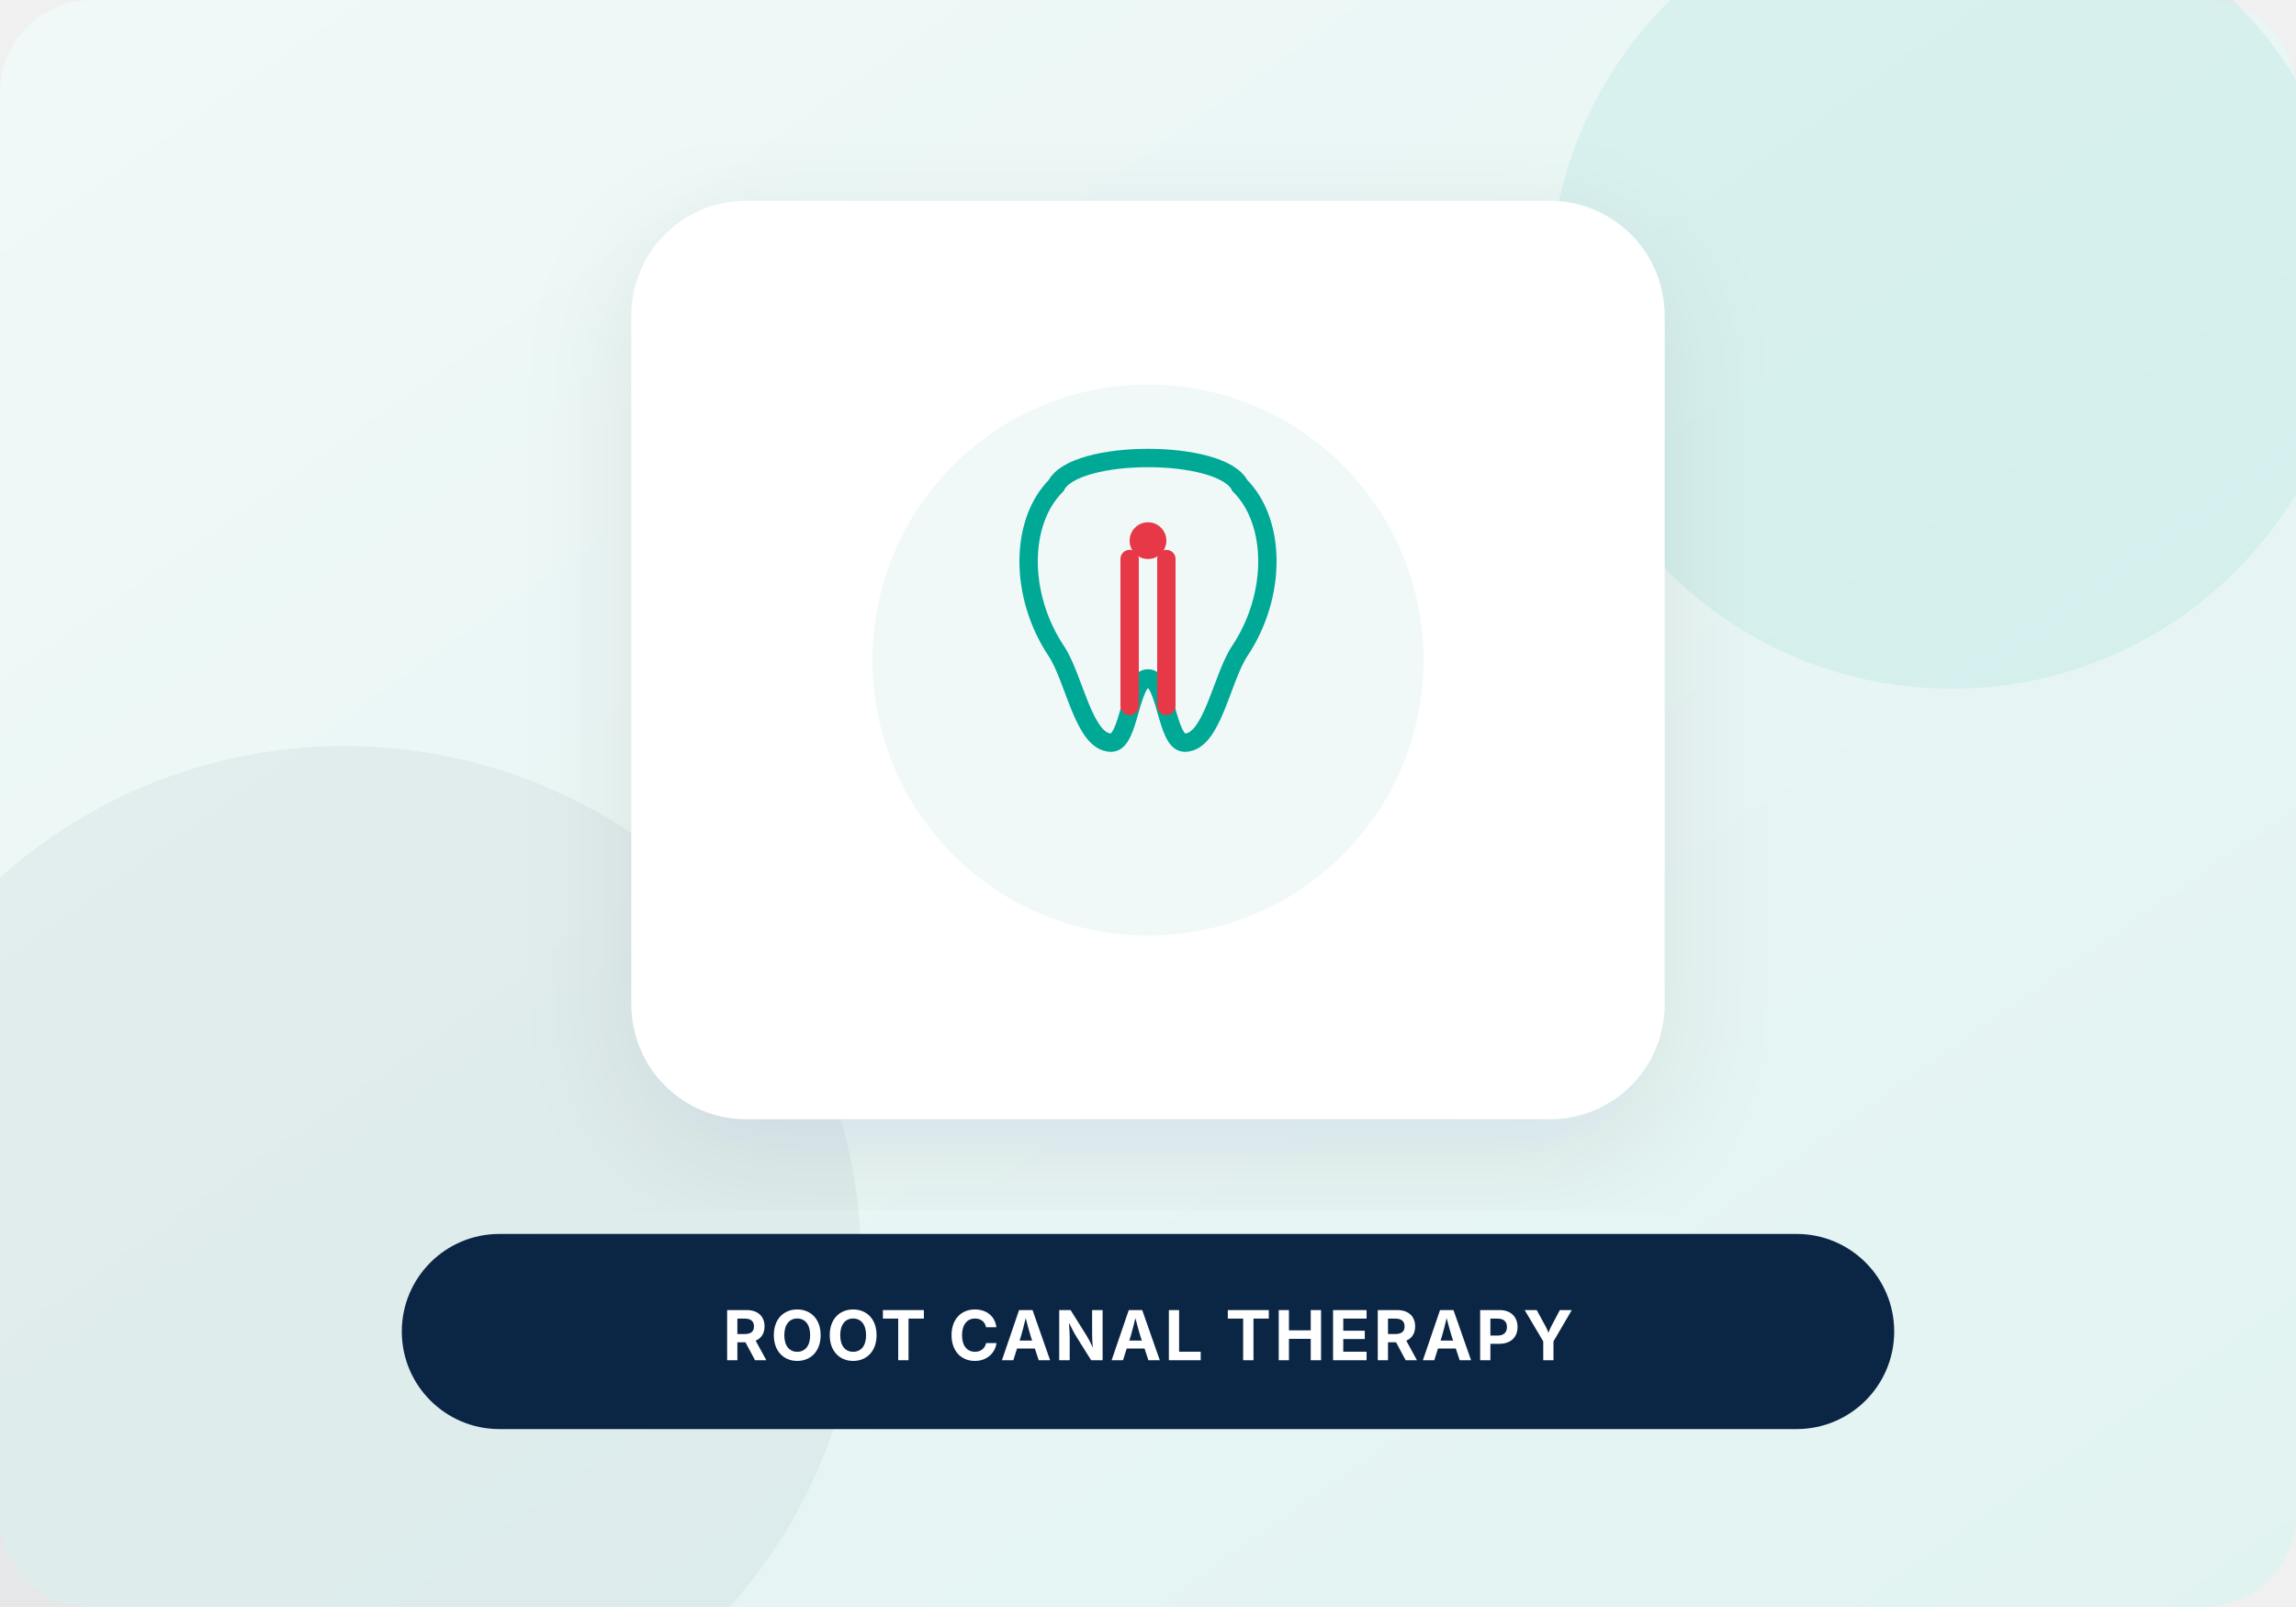
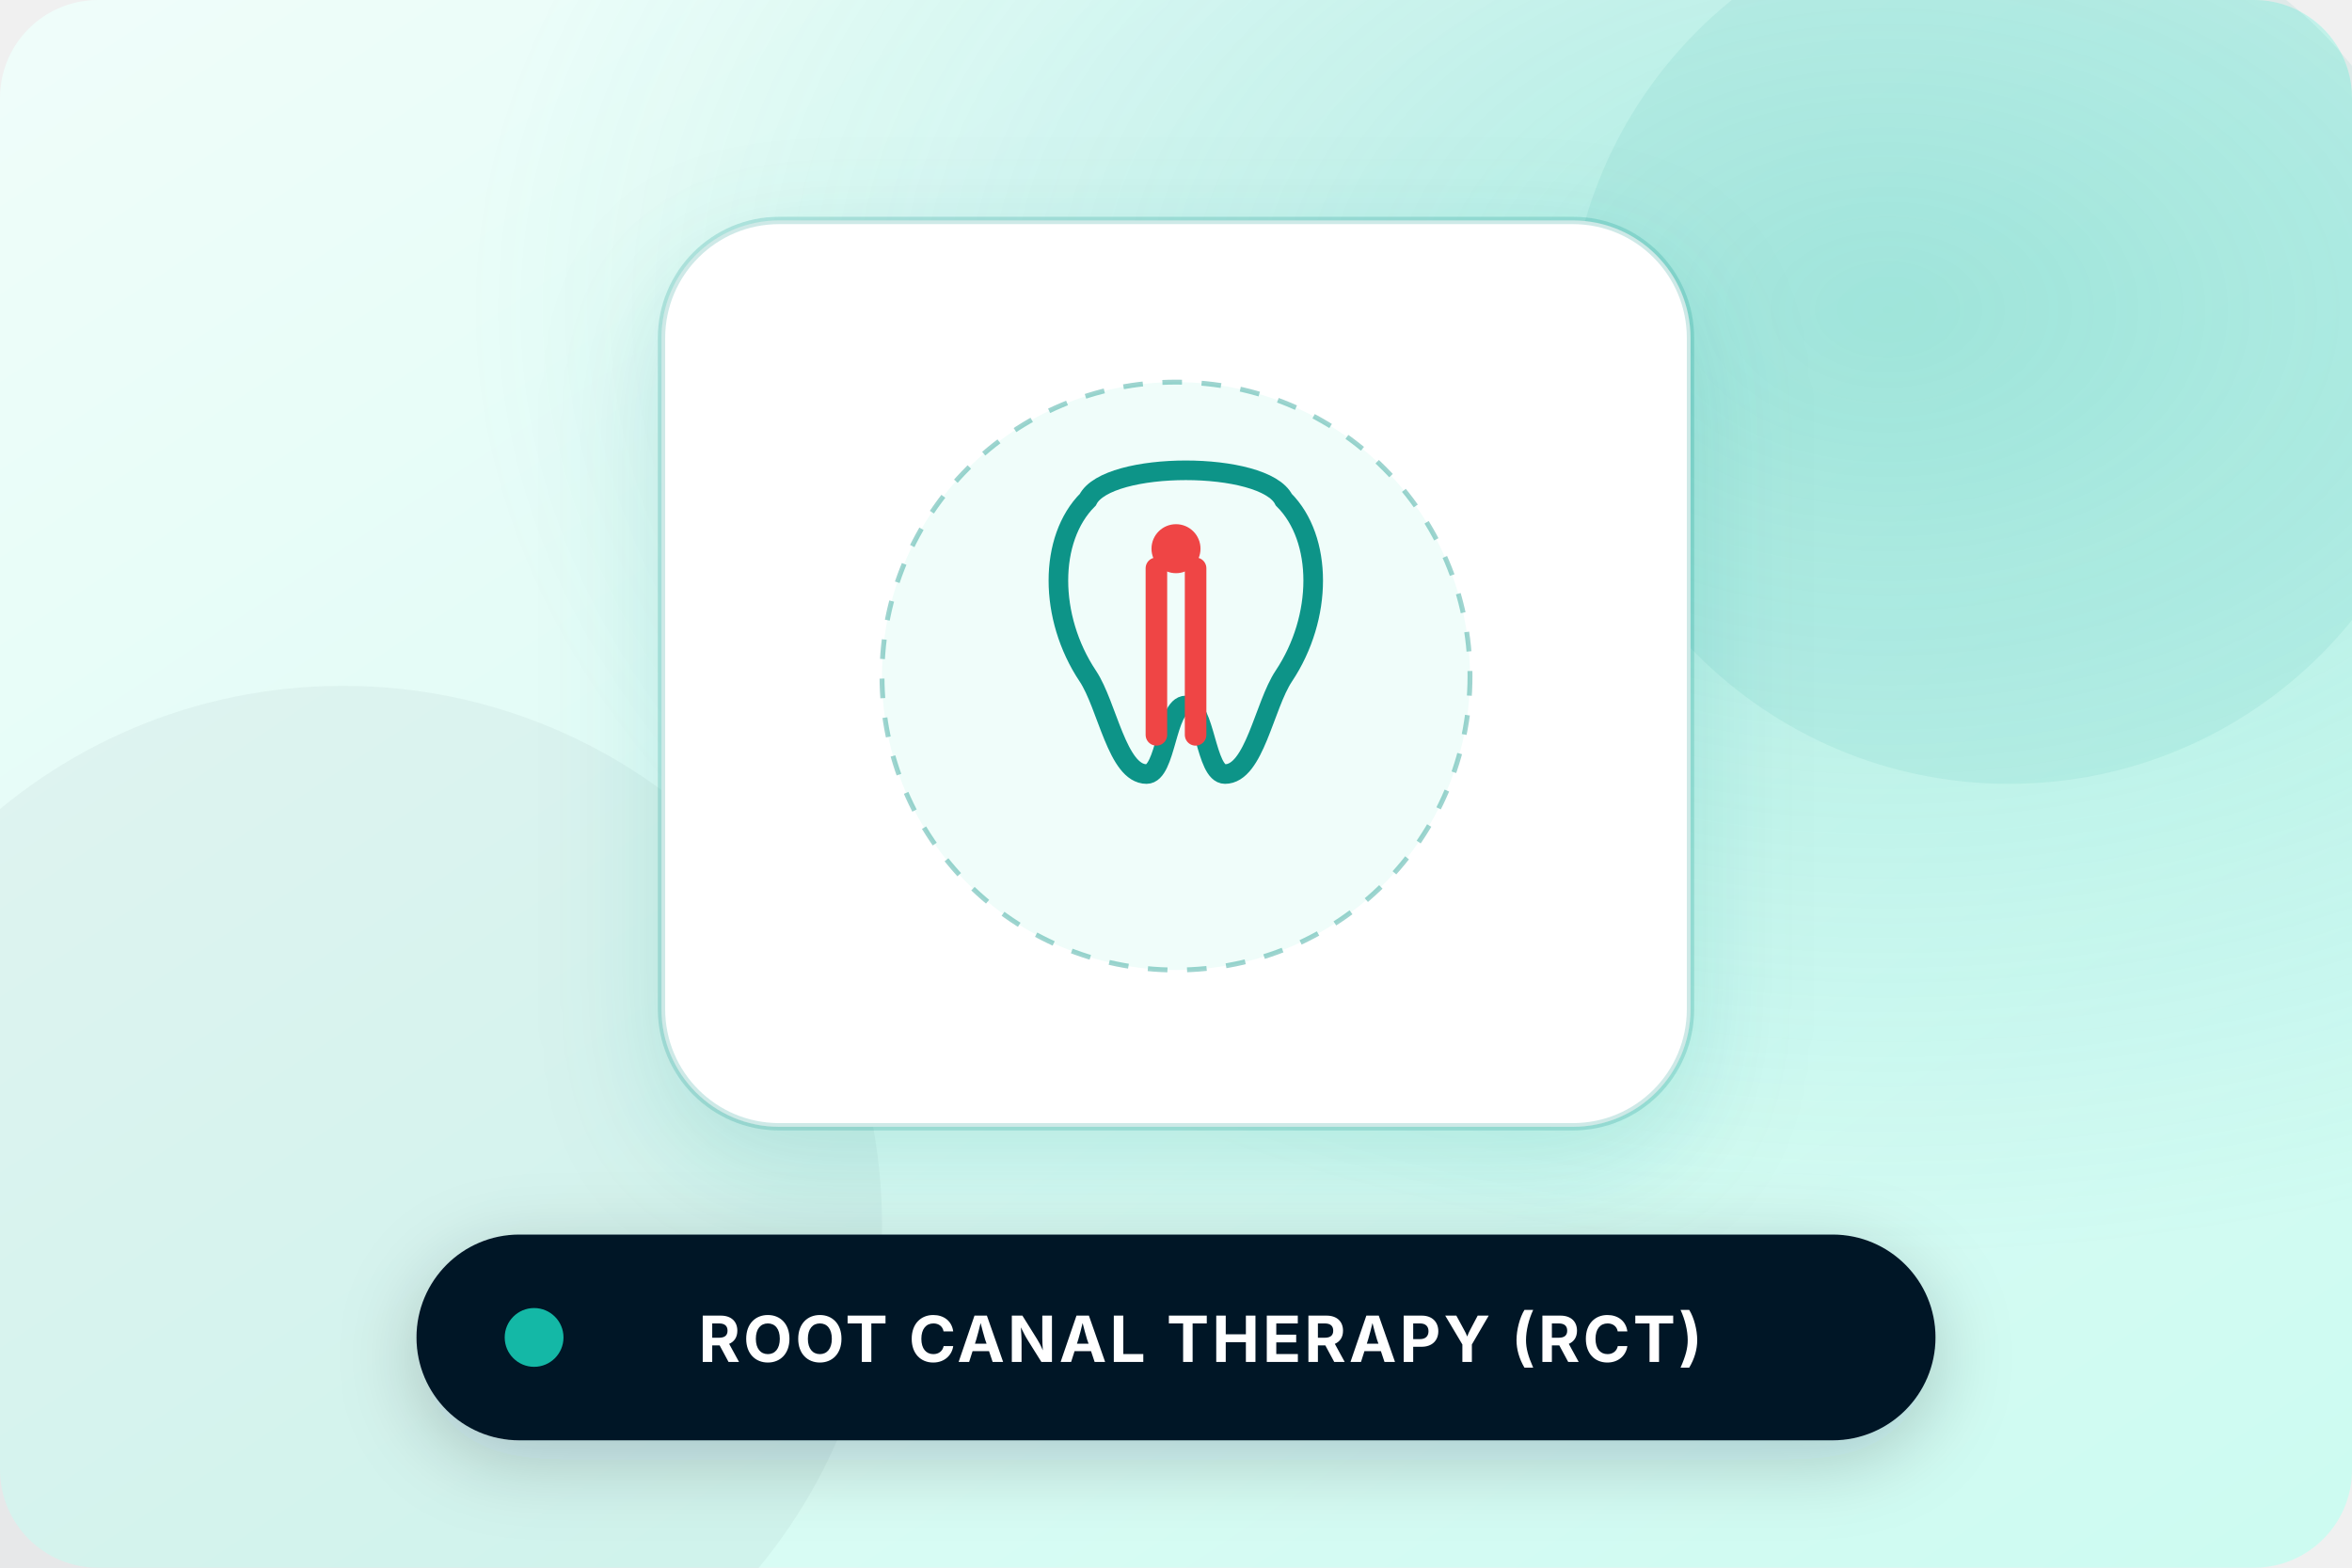
- <svg xmlns="http://www.w3.org/2000/svg" viewBox="0 0 400 280" width="100%" height="100%">
+ <svg xmlns="http://www.w3.org/2000/svg" viewBox="0 0 480 320" width="100%" height="100%">
  <defs>
-     <linearGradient id="bgGrad" x1="0%" y1="0%" x2="100%" y2="100%">
-       <stop offset="0%" stop-color="#F0F9F8" />
-       <stop offset="100%" stop-color="#E1F3F1" />
+     <linearGradient id="bgGrad_ROOTCANALTHERAPYRCT" x1="0%" y1="0%" x2="100%" y2="100%">
+       <stop offset="0%" stop-color="#F0FDFA" />
+       <stop offset="100%" stop-color="#CCFBF1" />
    </linearGradient>
-     <filter id="cardShadow" x="-10%" y="-10%" width="120%" height="120%">
-       <feDropShadow dx="0" dy="6" stdDeviation="10" flood-color="#0B2545" flood-opacity="0.08" />
+     <filter id="cardGlow_ROOTCANALTHERAPYRCT" x="-20%" y="-20%" width="140%" height="140%">
+       <feDropShadow dx="0" dy="8" stdDeviation="12" flood-color="#0D9488" flood-opacity="0.18" />
    </filter>
+     <radialGradient id="mesh_ROOTCANALTHERAPYRCT" cx="80%" cy="20%" r="60%">
+       <stop offset="0%" stop-color="#14B8A6" stop-opacity="0.25" />
+       <stop offset="100%" stop-color="#14B8A6" stop-opacity="0" />
+     </radialGradient>
  </defs>
-   <rect width="400" height="280" rx="16" fill="url(#bgGrad)" />
-   <circle cx="340" cy="50" r="70" fill="#00A896" opacity="0.08" />
-   <circle cx="60" cy="220" r="90" fill="#0B2545" opacity="0.05" />
-   <g filter="url(#cardShadow)">
-     <rect x="110" y="35" width="180" height="160" rx="20" fill="#FFFFFF" />
-     <circle cx="200" cy="115" r="48" fill="#F0F9F8" />
-     <g transform="translate(160, 75) scale(1.6)">
-       <path d="M15 6 C17 2, 33 2, 35 6 C39 10, 39 18, 35 24 C33 27, 32 34, 29 34 C27 34, 27 27, 25 27 C23 27, 23 34, 21 34 C18 34, 17 27, 15 24 C11 18, 11 10, 15 6 Z" fill="none" stroke="#00A896" stroke-width="2" />
-       <path d="M23 14 L23 30" stroke="#E63946" stroke-width="2" stroke-linecap="round" />
-       <path d="M27 14 L27 30" stroke="#E63946" stroke-width="2" stroke-linecap="round" />
-       <circle cx="25" cy="12" r="2" fill="#E63946" />
+   <rect width="480" height="320" rx="20" fill="url(#bgGrad_ROOTCANALTHERAPYRCT)" />
+   <rect width="480" height="320" rx="20" fill="url(#mesh_ROOTCANALTHERAPYRCT)" />
+   <circle cx="410" cy="70" r="90" fill="#0D9488" opacity="0.08" />
+   <circle cx="70" cy="250" r="110" fill="#001428" opacity="0.04" />
+   <g filter="url(#cardGlow_ROOTCANALTHERAPYRCT)">
+     <rect x="135" y="45" width="210" height="185" rx="24" fill="#FFFFFF" />
+     <rect x="135" y="45" width="210" height="185" rx="24" fill="none" stroke="#0D9488" stroke-width="1.5" stroke-opacity="0.2" />
+     <circle cx="240" cy="138" r="60" fill="#F0FDFA" stroke="#0D9488" stroke-width="1" stroke-dasharray="4 4" stroke-opacity="0.4" />
+     <g transform="translate(192, 90) scale(2.0)">
+       <path d="M15 6 C17 2, 33 2, 35 6 C39 10, 39 18, 35 24 C33 27, 32 34, 29 34 C27 34, 27 27, 25 27 C23 27, 23 34, 21 34 C18 34, 17 27, 15 24 C11 18, 11 10, 15 6 Z" fill="none" stroke="#0D9488" stroke-width="2" />
+       <path d="M22 13 L22 30" stroke="#EF4444" stroke-width="2.2" stroke-linecap="round" />
+       <path d="M26 13 L26 30" stroke="#EF4444" stroke-width="2.2" stroke-linecap="round" />
+       <circle cx="24" cy="11" r="2.5" fill="#EF4444" />
    </g>
  </g>
-   <rect x="70" y="215" width="260" height="34" rx="17" fill="#0B2545" />
-   <text x="200" y="237" fill="#FFFFFF" font-family="system-ui, -apple-system, sans-serif" font-size="12" font-weight="700" text-anchor="middle" letter-spacing="0.5">ROOT CANAL THERAPY</text>
+   <g transform="translate(85, 252)">
+     <rect width="310" height="42" rx="21" fill="#001428" filter="drop-shadow(0 4px 8px rgba(0, 20, 40, 0.2))" />
+     <circle cx="24" cy="21" r="6" fill="#14B8A6" />
+     <text x="160" y="26" fill="#FFFFFF" font-family="'Plus Jakarta Sans', system-ui, -apple-system, sans-serif" font-size="13" font-weight="700" text-anchor="middle" letter-spacing="0.6">ROOT CANAL THERAPY (RCT)</text>
+   </g>
</svg>
